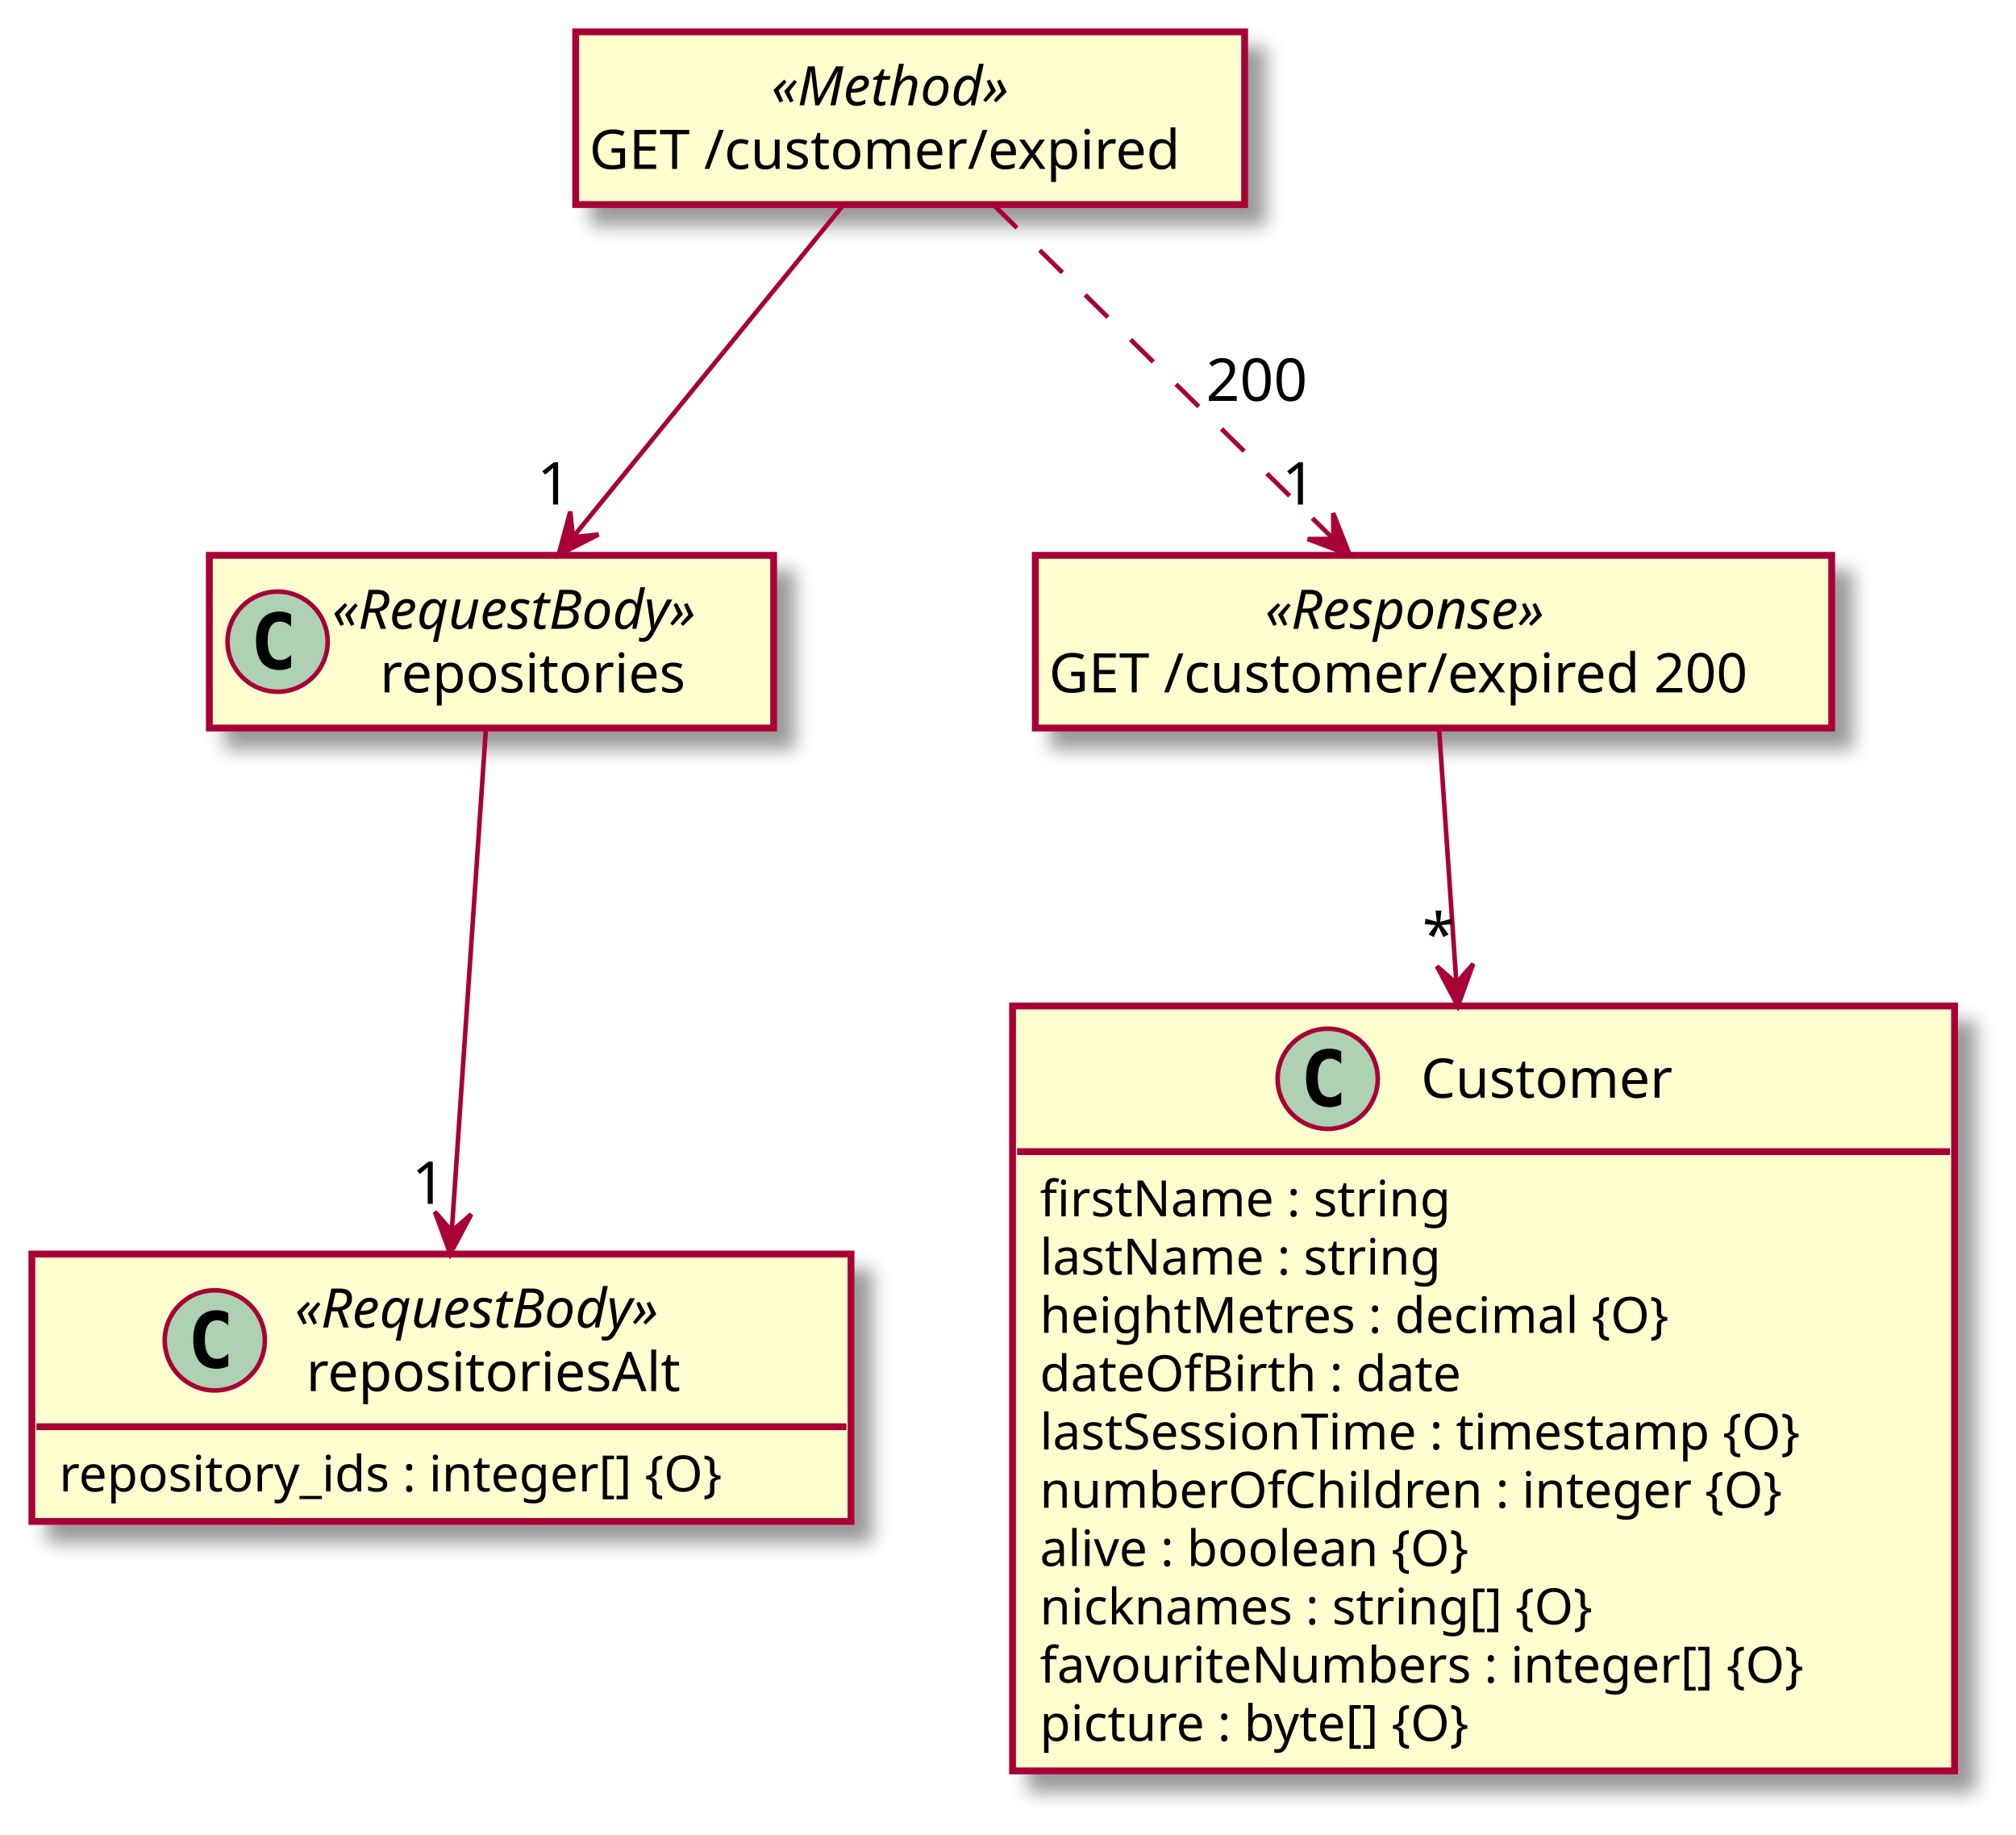
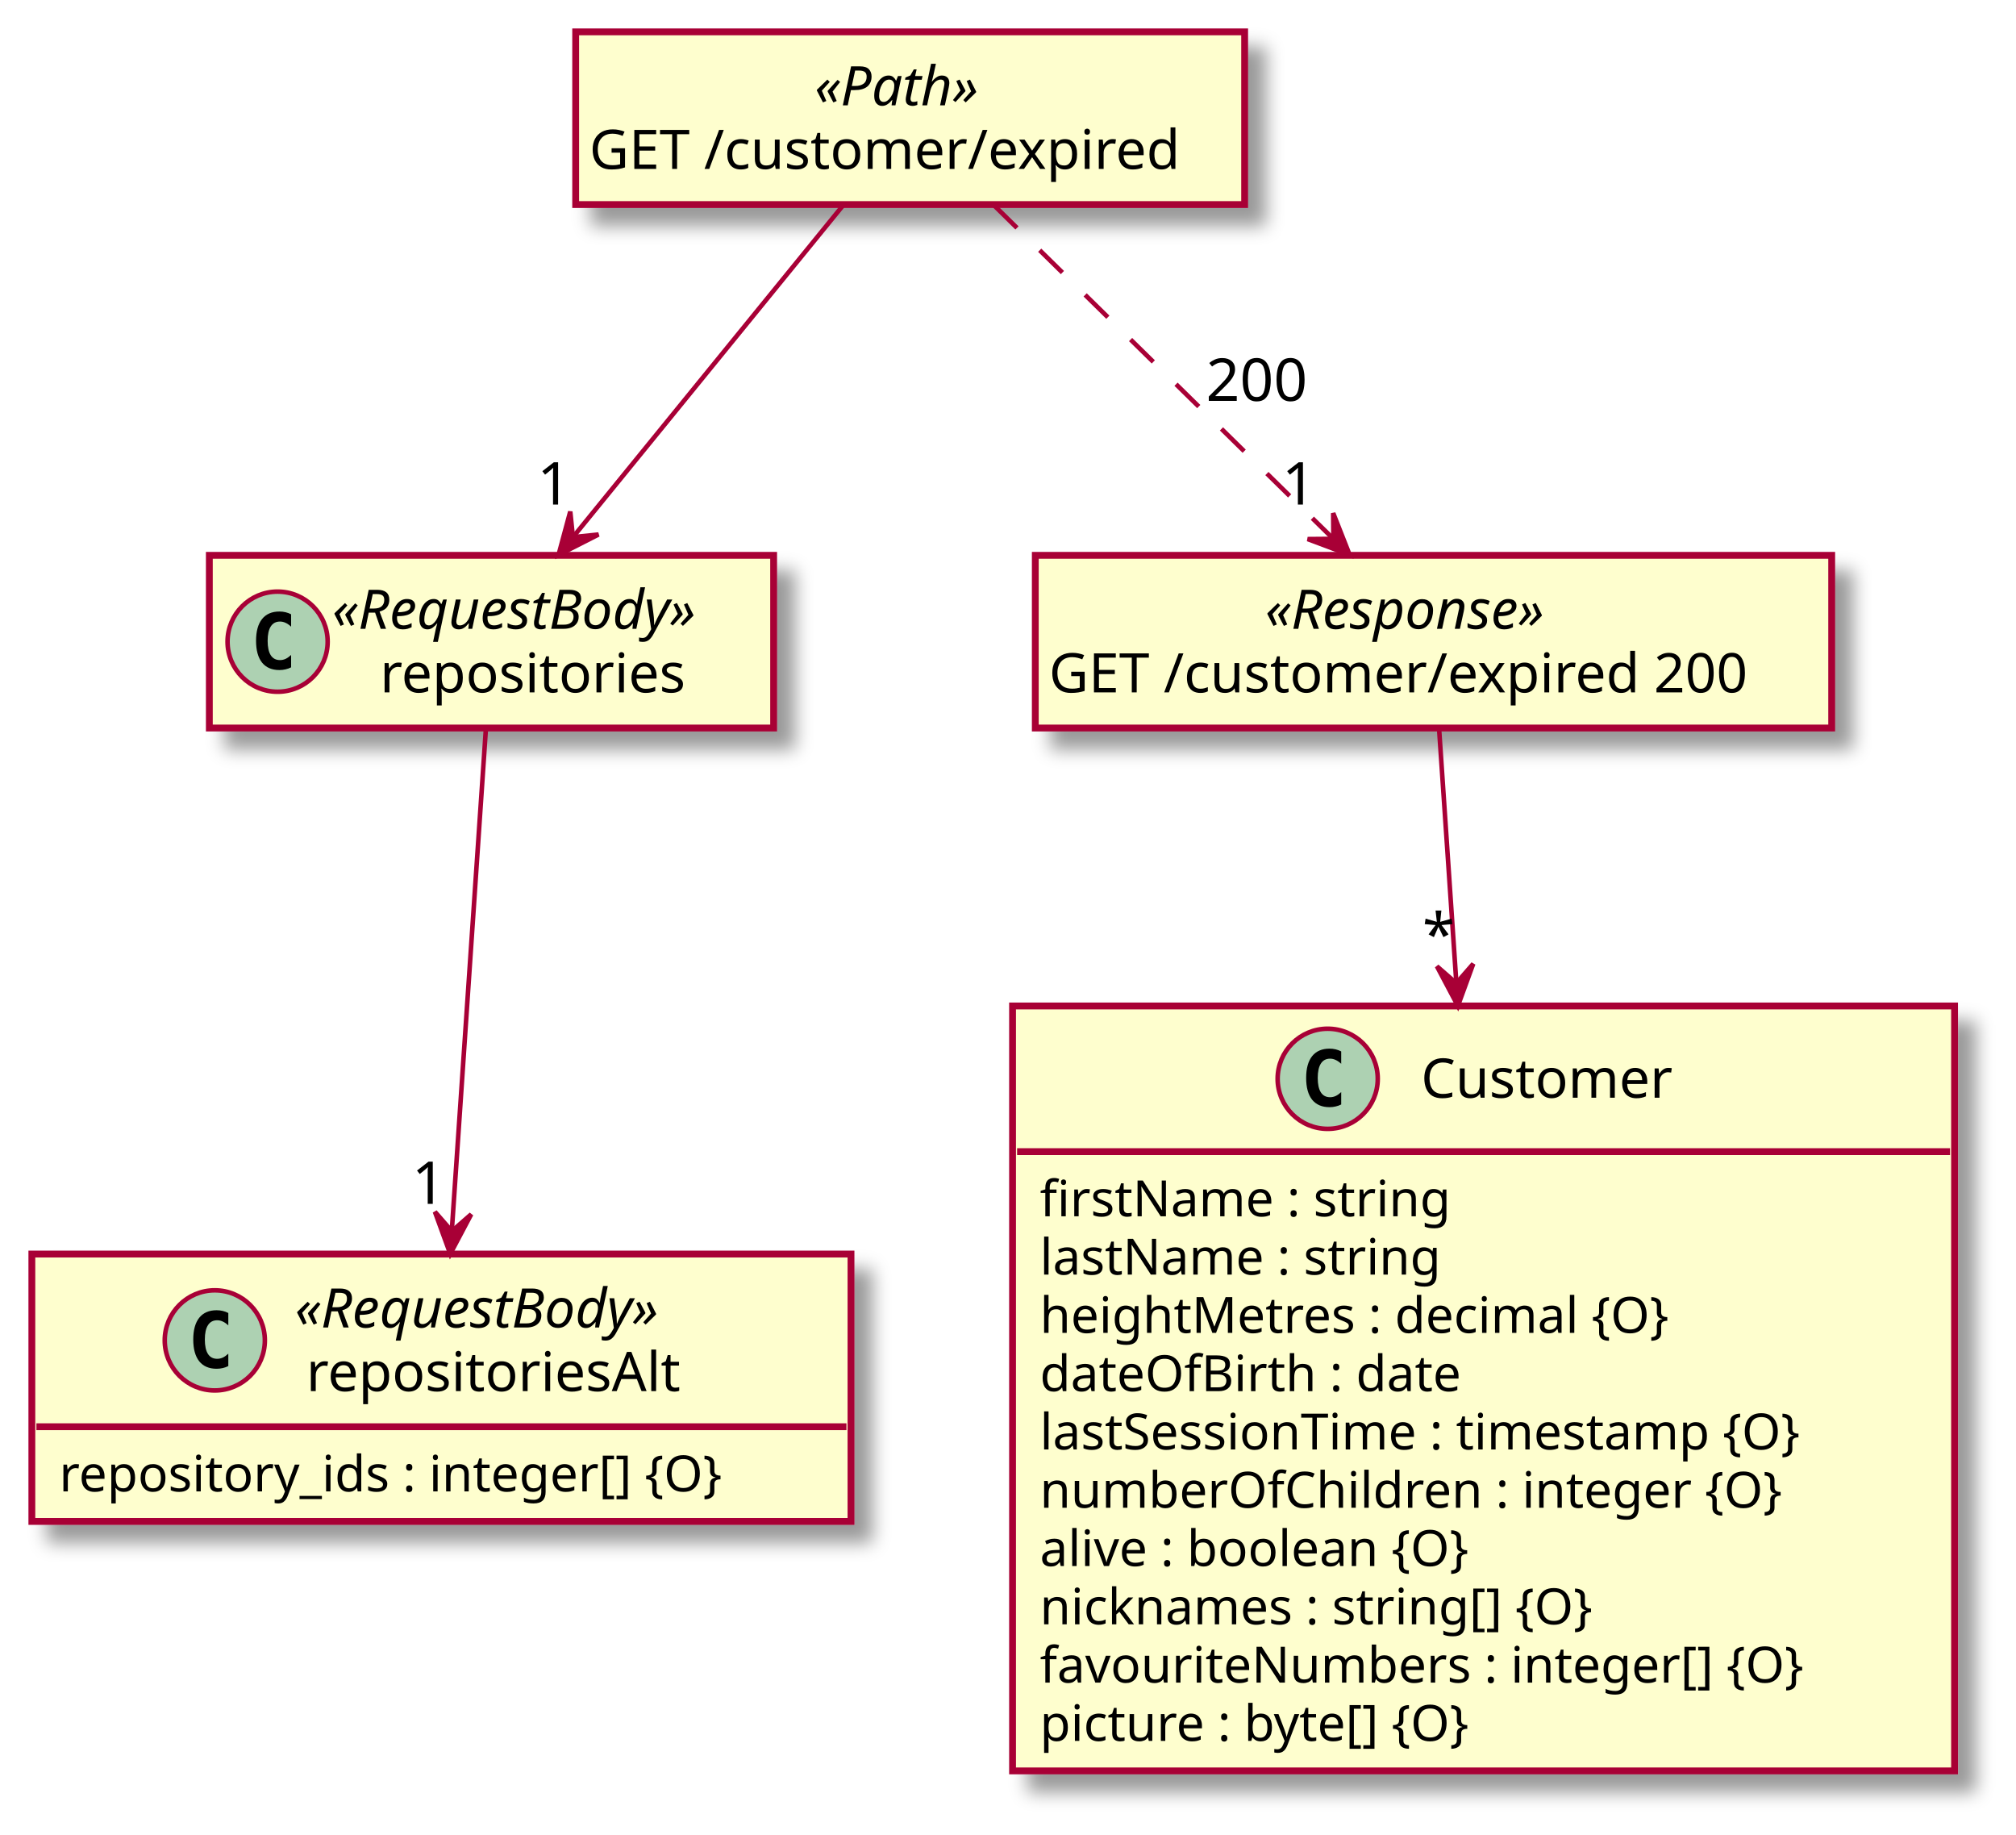
<svg xmlns="http://www.w3.org/2000/svg" contentScriptType="application/ecmascript" contentStyleType="text/css" height="403px" preserveAspectRatio="none" style="width:443px;height:403px;" version="1.1" viewBox="0 0 443 403" width="443px" zoomAndPan="magnify">
  <defs>
-     <filter height="300%" id="fvpcq9ho3c239" width="300%" x="-1" y="-1">
+     <filter height="300%" id="fppkiixlczmhh" width="300%" x="-1" y="-1">
      <feGaussianBlur result="blurOut" stdDeviation="2.0" />
      <feColorMatrix in="blurOut" result="blurOut2" type="matrix" values="0 0 0 0 0 0 0 0 0 0 0 0 0 0 0 0 0 0 .4 0" />
      <feOffset dx="4.0" dy="4.0" in="blurOut2" result="blurOut3" />
      <feBlend in="SourceGraphic" in2="blurOut3" mode="normal" />
    </filter>
  </defs>
  <g>
-     <rect codeLine="8" fill="#FEFECE" filter="url(#fvpcq9ho3c239)" height="168.047" id="Customer" style="stroke:#A80036;stroke-width:1.5;" width="207" x="222.5" y="221" />
+     <rect codeLine="8" fill="#FEFECE" filter="url(#fppkiixlczmhh)" height="168.047" id="Customer" style="stroke:#A80036;stroke-width:1.5;" width="207" x="222.5" y="221" />
    <ellipse cx="291.75" cy="237" fill="#ADD1B2" rx="11" ry="11" style="stroke:#A80036;stroke-width:1.0;" />
    <path d="M294.719,242.641 Q294.141,242.938 293.5,243.078 Q292.859,243.234 292.156,243.234 Q289.656,243.234 288.328,241.594 Q287.016,239.938 287.016,236.812 Q287.016,233.688 288.328,232.031 Q289.656,230.375 292.156,230.375 Q292.859,230.375 293.5,230.531 Q294.156,230.688 294.719,230.984 L294.719,233.703 Q294.094,233.125 293.5,232.859 Q292.906,232.578 292.281,232.578 Q290.938,232.578 290.25,233.656 Q289.562,234.719 289.562,236.812 Q289.562,238.906 290.25,239.984 Q290.938,241.047 292.281,241.047 Q292.906,241.047 293.5,240.781 Q294.094,240.5 294.719,239.922 L294.719,242.641 Z " fill="#000000" />
    <text fill="#000000" font-family="sans-serif" font-size="12" lengthAdjust="spacing" textLength="60" x="312.25" y="241.154">Customer</text>
    <line style="stroke:#A80036;stroke-width:1.5;" x1="223.5" x2="428.5" y1="253" y2="253" />
    <text fill="#000000" font-family="sans-serif" font-size="11" lengthAdjust="spacing" textLength="101" x="228.5" y="267.21">firstName : string</text>
    <text fill="#000000" font-family="sans-serif" font-size="11" lengthAdjust="spacing" textLength="99" x="228.5" y="280.015">lastName : string</text>
    <text fill="#000000" font-family="sans-serif" font-size="11" lengthAdjust="spacing" textLength="157" x="228.5" y="292.82">heightMetres : decimal {O}</text>
    <text fill="#000000" font-family="sans-serif" font-size="11" lengthAdjust="spacing" textLength="102" x="228.5" y="305.625">dateOfBirth : date</text>
    <text fill="#000000" font-family="sans-serif" font-size="11" lengthAdjust="spacing" textLength="195" x="228.5" y="318.429">lastSessionTime : timestamp {O}</text>
    <text fill="#000000" font-family="sans-serif" font-size="11" lengthAdjust="spacing" textLength="183" x="228.5" y="331.234">numberOfChildren : integer {O}</text>
    <text fill="#000000" font-family="sans-serif" font-size="11" lengthAdjust="spacing" textLength="110" x="228.5" y="344.039">alive : boolean {O}</text>
    <text fill="#000000" font-family="sans-serif" font-size="11" lengthAdjust="spacing" textLength="141" x="228.5" y="356.843">nicknames : string[] {O}</text>
    <text fill="#000000" font-family="sans-serif" font-size="11" lengthAdjust="spacing" textLength="189" x="228.5" y="369.648">favouriteNumbers : integer[] {O}</text>
    <text fill="#000000" font-family="sans-serif" font-size="11" lengthAdjust="spacing" textLength="110" x="228.5" y="382.453">picture : byte[] {O}</text>
-     <rect codeLine="21" fill="#FEFECE" filter="url(#fvpcq9ho3c239)" height="37.938" id="repositories" style="stroke:#A80036;stroke-width:1.5;" width="124" x="46" y="122" />
+     <rect codeLine="21" fill="#FEFECE" filter="url(#fppkiixlczmhh)" height="37.938" id="repositories" style="stroke:#A80036;stroke-width:1.5;" width="124" x="46" y="122" />
    <ellipse cx="61" cy="140.969" fill="#ADD1B2" rx="11" ry="11" style="stroke:#A80036;stroke-width:1.0;" />
    <path d="M63.969,146.609 Q63.391,146.906 62.75,147.047 Q62.109,147.203 61.406,147.203 Q58.906,147.203 57.578,145.562 Q56.266,143.906 56.266,140.781 Q56.266,137.656 57.578,136 Q58.906,134.344 61.406,134.344 Q62.109,134.344 62.75,134.5 Q63.406,134.656 63.969,134.953 L63.969,137.672 Q63.344,137.094 62.75,136.828 Q62.156,136.547 61.531,136.547 Q60.188,136.547 59.5,137.625 Q58.812,138.688 58.812,140.781 Q58.812,142.875 59.5,143.953 Q60.188,145.016 61.531,145.016 Q62.156,145.016 62.75,144.75 Q63.344,144.469 63.969,143.891 L63.969,146.609 Z " fill="#000000" />
    <text fill="#000000" font-family="sans-serif" font-size="12" font-style="italic" lengthAdjust="spacing" textLength="96" x="73" y="138.139">«RequestBody»</text>
    <text fill="#000000" font-family="sans-serif" font-size="12" lengthAdjust="spacing" textLength="75" x="83.5" y="152.107">repositories</text>
-     <rect codeLine="24" fill="#FEFECE" filter="url(#fvpcq9ho3c239)" height="58.742" id="repositoriesAlt" style="stroke:#A80036;stroke-width:1.5;" width="180" x="7" y="275.5" />
+     <rect codeLine="24" fill="#FEFECE" filter="url(#fppkiixlczmhh)" height="58.742" id="repositoriesAlt" style="stroke:#A80036;stroke-width:1.5;" width="180" x="7" y="275.5" />
    <ellipse cx="47.2" cy="294.469" fill="#ADD1B2" rx="11" ry="11" style="stroke:#A80036;stroke-width:1.0;" />
    <path d="M50.169,300.109 Q49.591,300.406 48.95,300.547 Q48.309,300.703 47.606,300.703 Q45.106,300.703 43.778,299.062 Q42.466,297.406 42.466,294.281 Q42.466,291.156 43.778,289.5 Q45.106,287.844 47.606,287.844 Q48.309,287.844 48.95,288 Q49.606,288.156 50.169,288.453 L50.169,291.172 Q49.544,290.594 48.95,290.328 Q48.356,290.047 47.731,290.047 Q46.388,290.047 45.7,291.125 Q45.013,292.188 45.013,294.281 Q45.013,296.375 45.7,297.453 Q46.388,298.516 47.731,298.516 Q48.356,298.516 48.95,298.25 Q49.544,297.969 50.169,297.391 L50.169,300.109 Z " fill="#000000" />
    <text fill="#000000" font-family="sans-serif" font-size="12" font-style="italic" lengthAdjust="spacing" textLength="96" x="64.8" y="291.639">«RequestBody»</text>
    <text fill="#000000" font-family="sans-serif" font-size="12" lengthAdjust="spacing" textLength="91" x="67.3" y="305.607">repositoriesAlt</text>
    <line style="stroke:#A80036;stroke-width:1.5;" x1="8" x2="186" y1="313.438" y2="313.438" />
    <text fill="#000000" font-family="sans-serif" font-size="11" lengthAdjust="spacing" textLength="168" x="13" y="327.648">repository_ids : integer[] {O}</text>
-     <rect codeLine="28" fill="#FEFECE" filter="url(#fvpcq9ho3c239)" height="37.938" id="GET /customer/expired" style="stroke:#A80036;stroke-width:1.5;" width="147" x="126.5" y="7" />
-     <text fill="#000000" font-family="sans-serif" font-size="12" font-style="italic" lengthAdjust="spacing" textLength="61" x="169.5" y="23.139">«Method»</text>
+     <rect codeLine="28" fill="#FEFECE" filter="url(#fppkiixlczmhh)" height="37.938" id="GET /customer/expired" style="stroke:#A80036;stroke-width:1.5;" width="147" x="126.5" y="7" />
+     <text fill="#000000" font-family="sans-serif" font-size="12" font-style="italic" lengthAdjust="spacing" textLength="42" x="179" y="23.139">«Path»</text>
    <text fill="#000000" font-family="sans-serif" font-size="12" lengthAdjust="spacing" textLength="141" x="129.5" y="37.107">GET /customer/expired</text>
-     <rect codeLine="31" fill="#FEFECE" filter="url(#fvpcq9ho3c239)" height="37.938" id="GET /customer/expired 200" style="stroke:#A80036;stroke-width:1.5;" width="175" x="227.5" y="122" />
+     <rect codeLine="31" fill="#FEFECE" filter="url(#fppkiixlczmhh)" height="37.938" id="GET /customer/expired 200" style="stroke:#A80036;stroke-width:1.5;" width="175" x="227.5" y="122" />
    <text fill="#000000" font-family="sans-serif" font-size="12" font-style="italic" lengthAdjust="spacing" textLength="74" x="278" y="138.139">«Response»</text>
    <text fill="#000000" font-family="sans-serif" font-size="12" lengthAdjust="spacing" textLength="169" x="230.5" y="152.107">GET /customer/expired 200</text>
    <path codeLine="34" d="M106.76,160.27 C104.95,186.9 101.56,236.83 99.29,270.25 " fill="none" id="repositories-to-repositoriesAlt" style="stroke:#A80036;stroke-width:1.0;" />
    <polygon fill="#A80036" points="98.94,275.47,103.548,266.766,99.283,270.482,95.567,266.217,98.94,275.47" style="stroke:#A80036;stroke-width:1.0;" />
    <text fill="#000000" font-family="sans-serif" font-size="13" lengthAdjust="spacing" textLength="8" x="90.489" y="264.479">1</text>
    <path codeLine="36" d="M316.24,160.27 C317.19,174.29 318.58,194.77 320.02,215.89 " fill="none" id="GET /customer/expired 200-to-Customer" style="stroke:#A80036;stroke-width:1.0;" />
    <polygon fill="#A80036" points="320.36,220.99,323.733,211.737,320.017,216.002,315.752,212.286,320.36,220.99" style="stroke:#A80036;stroke-width:1.0;" />
    <text fill="#000000" font-family="sans-serif" font-size="13" lengthAdjust="spacing" textLength="7" x="312.546" y="209.911">*</text>
    <path codeLine="38" d="M218.48,45.16 C238.76,65.09 271.32,97.08 292.93,118.32 " fill="none" id="GET /customer/expired-to-GET /customer/expired 200" style="stroke:#A80036;stroke-width:1.0;stroke-dasharray:7.0,7.0;" />
    <polygon fill="#A80036" points="296.57,121.89,292.96,112.727,293.006,118.383,287.349,118.429,296.57,121.89" style="stroke:#A80036;stroke-width:1.0;" />
    <text fill="#000000" font-family="sans-serif" font-size="13" lengthAdjust="spacing" textLength="24" x="265" y="88.067">200</text>
    <text fill="#000000" font-family="sans-serif" font-size="13" lengthAdjust="spacing" textLength="8" x="281.701" y="110.838">1</text>
    <path codeLine="40" d="M185.22,45.16 C169.12,64.92 143.37,96.55 126.08,117.79 " fill="none" id="GET /customer/expired-to-repositories" style="stroke:#A80036;stroke-width:1.0;" />
    <polygon fill="#A80036" points="122.74,121.89,131.52,117.427,125.893,118.009,125.311,112.383,122.74,121.89" style="stroke:#A80036;stroke-width:1.0;" />
    <text fill="#000000" font-family="sans-serif" font-size="13" lengthAdjust="spacing" textLength="8" x="118.029" y="110.838">1</text>
  </g>
</svg>
